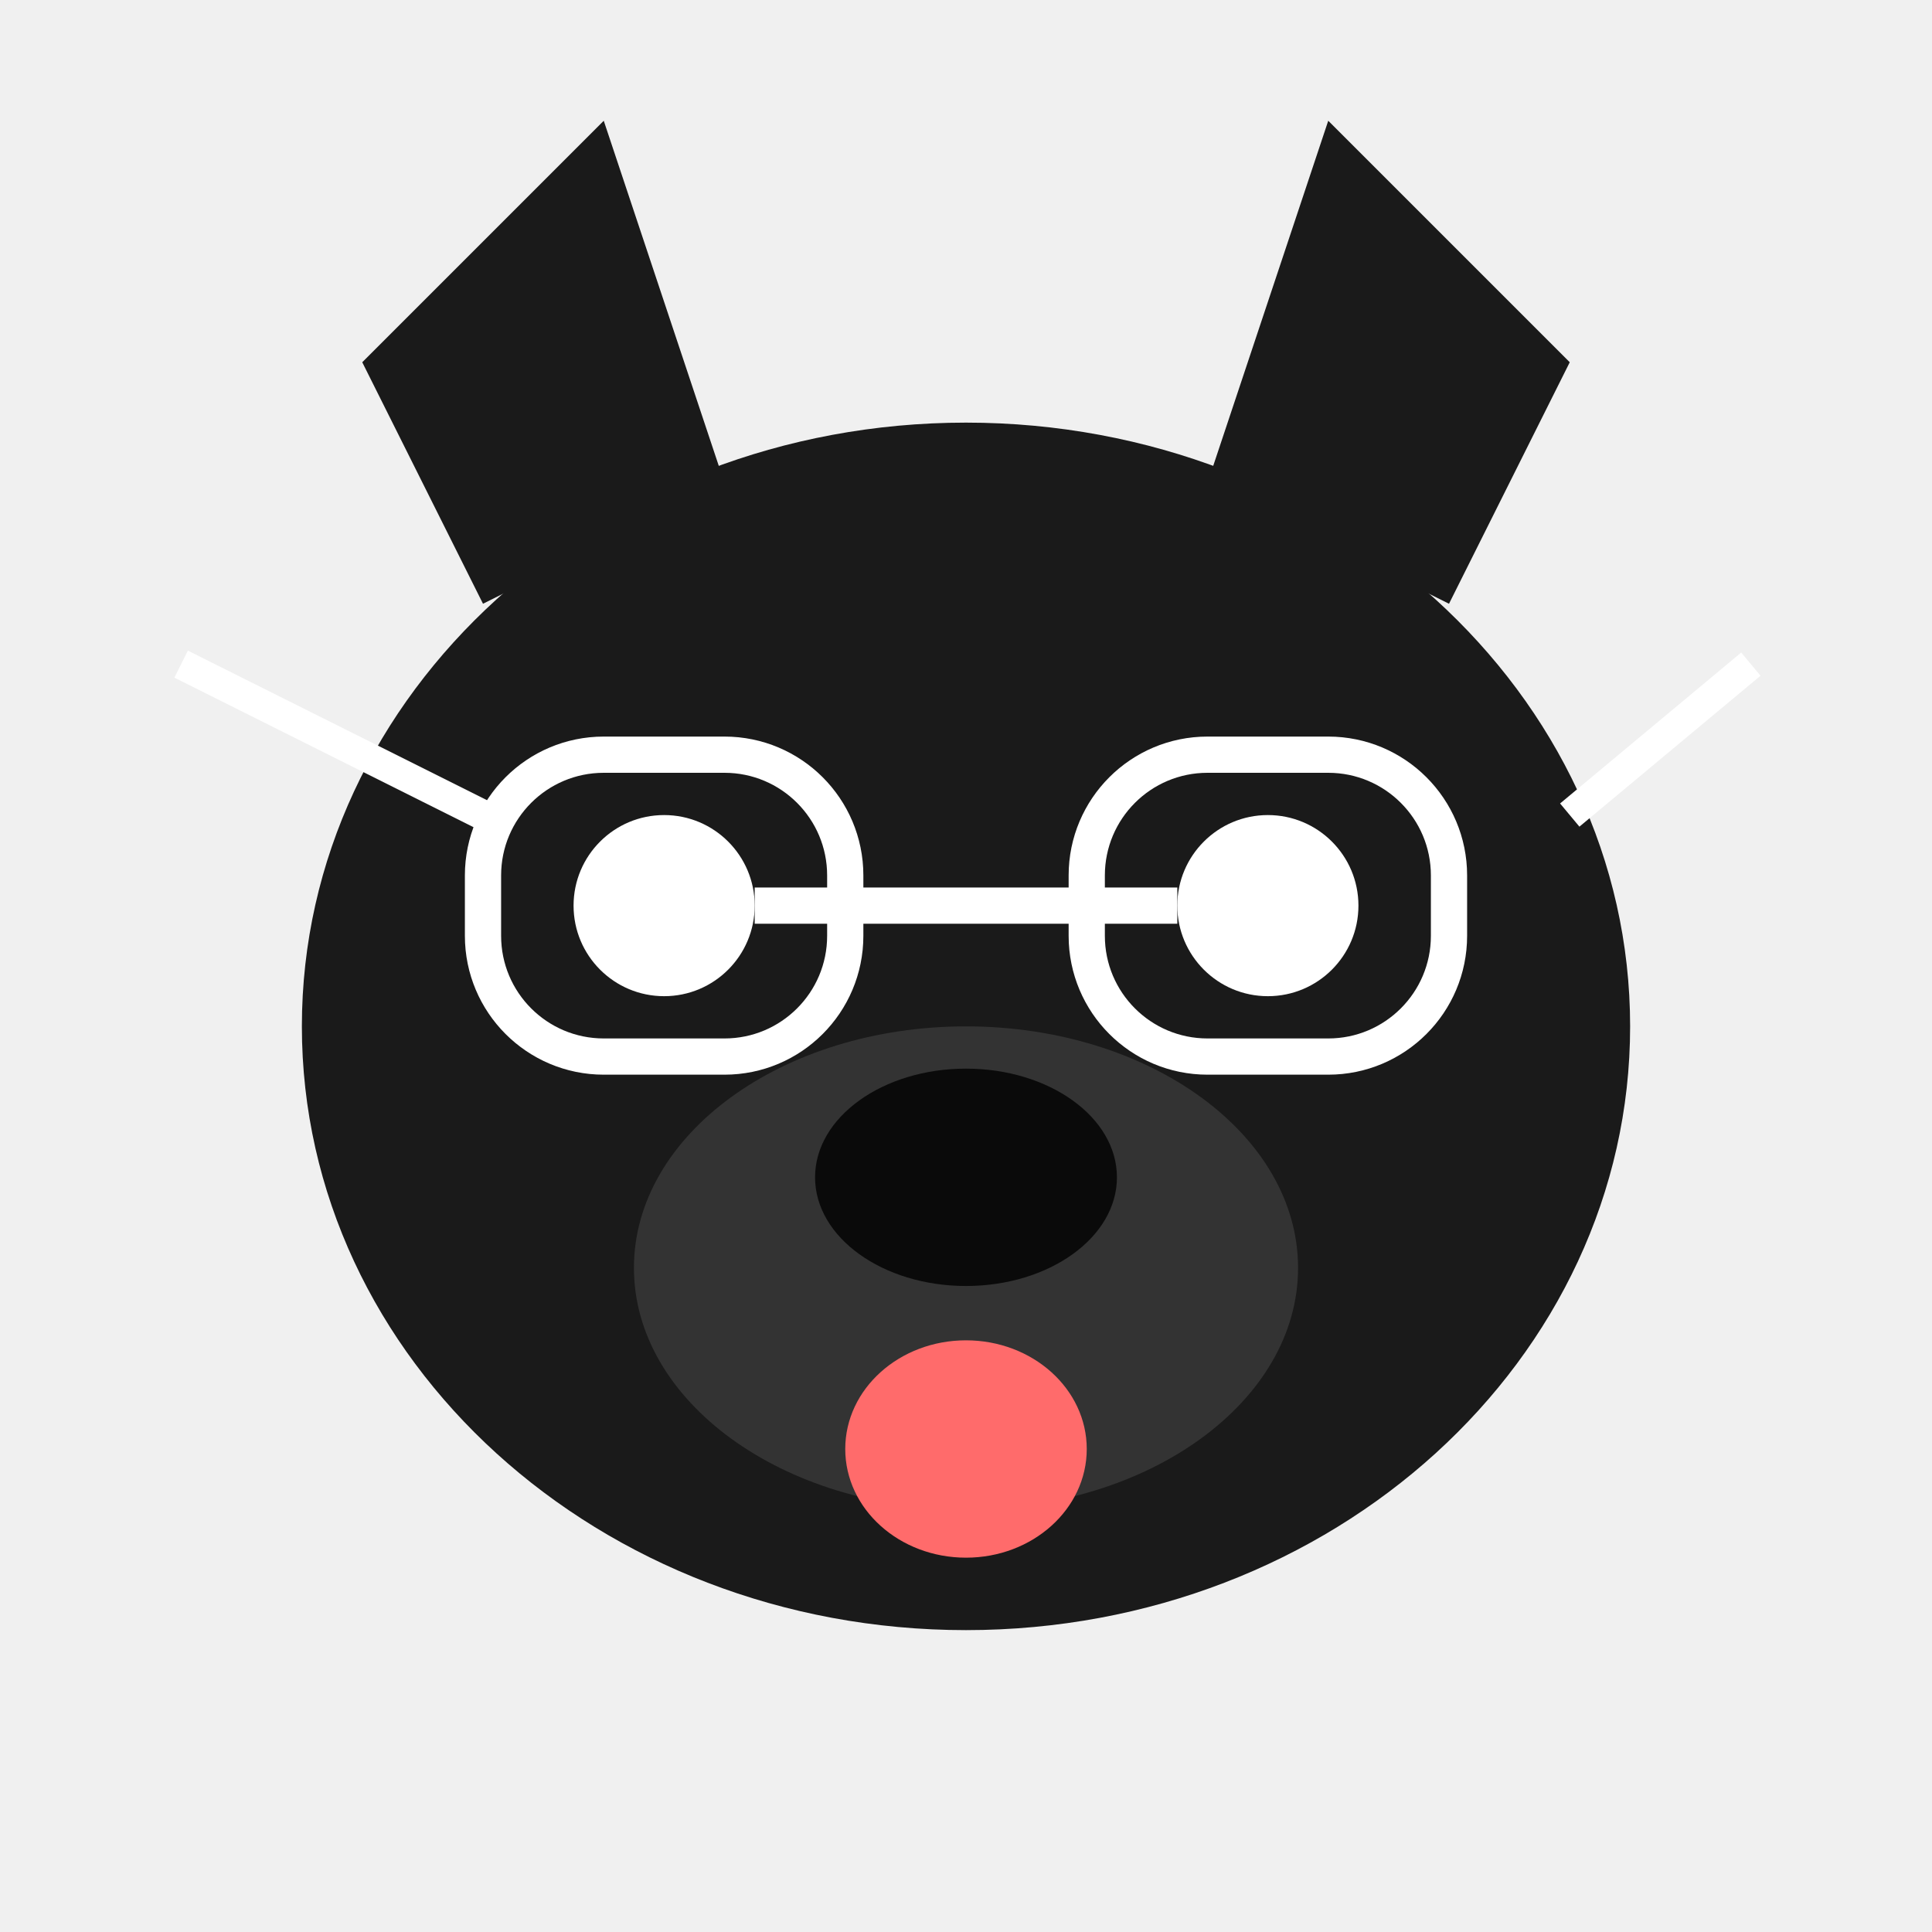
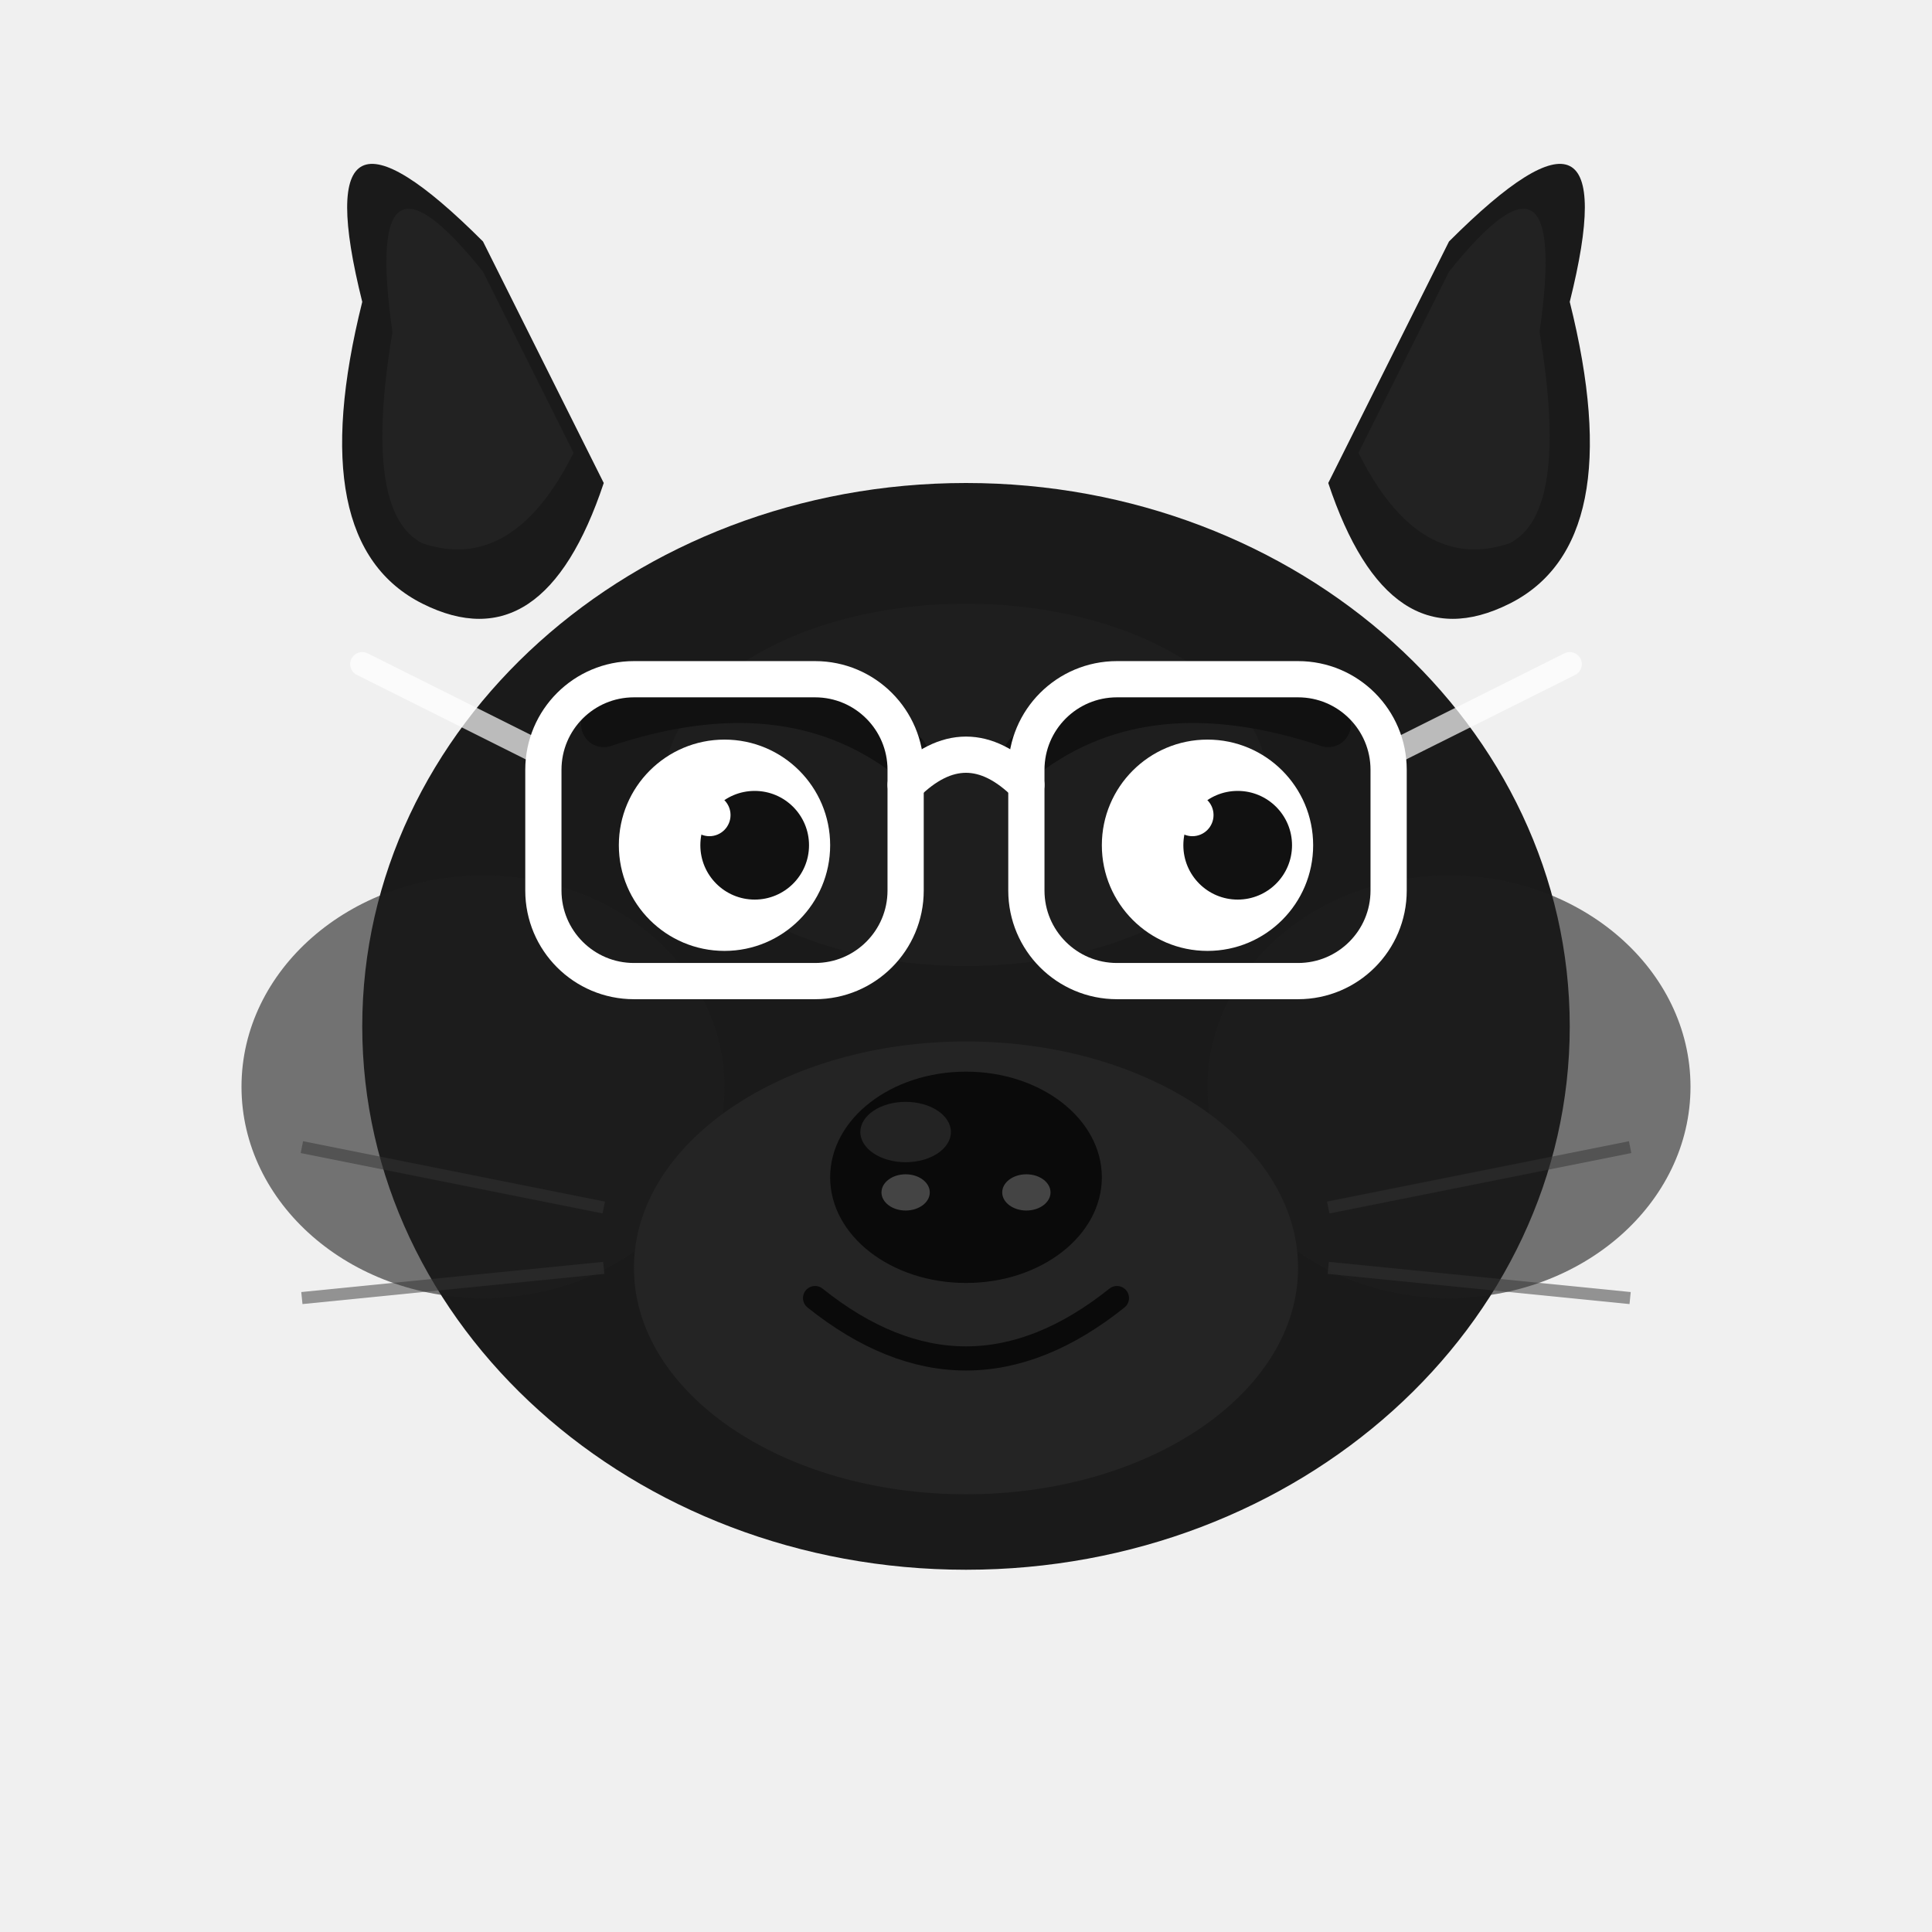
- <svg xmlns="http://www.w3.org/2000/svg" viewBox="0 0 32 32" fill="none">
-   <path d="M6 6 L10 2 L12 8 L8 10 Z" fill="#1a1a1a" />
-   <path d="M26 6 L22 2 L20 8 L24 10 Z" fill="#1a1a1a" />
-   <ellipse cx="16" cy="17" rx="11" ry="10" fill="#1a1a1a" />
-   <ellipse cx="16" cy="21" rx="5.5" ry="4" fill="#333" />
-   <ellipse cx="16" cy="19.5" rx="2.5" ry="1.8" fill="#0a0a0a" />
-   <circle cx="11" cy="15" r="1.5" fill="#fff" />
-   <circle cx="21" cy="15" r="1.5" fill="#fff" />
-   <line x1="12.5" y1="15" x2="19.5" y2="15" stroke="#fff" stroke-width="0.6" />
-   <rect x="8" y="12.5" width="6" height="5" rx="2" stroke="#fff" stroke-width="0.6" fill="none" />
-   <rect x="18" y="12.5" width="6" height="5" rx="2" stroke="#fff" stroke-width="0.6" fill="none" />
-   <line x1="8" y1="13.5" x2="3" y2="11" stroke="#fff" stroke-width="0.5" />
-   <line x1="26" y1="13.5" x2="29" y2="11" stroke="#fff" stroke-width="0.5" />
-   <ellipse cx="16" cy="24" rx="2" ry="1.8" fill="#ff6b6b" />
+ <svg xmlns="http://www.w3.org/2000/svg" viewBox="0 0 64 64" fill="none">
+   <path d="M12 10 Q10 2 16 8 L20 16 Q18 22 14 20 Q10 18 12 10Z" fill="#1a1a1a" />
+   <path d="M13 11 Q12 4 16 9 L19 15 Q17 19 14 18 Q12 17 13 11Z" fill="#222" />
+   <path d="M52 10 Q54 2 48 8 L44 16 Q46 22 50 20 Q54 18 52 10Z" fill="#1a1a1a" />
+   <path d="M51 11 Q52 4 48 9 L45 15 Q47 19 50 18 Q52 17 51 11Z" fill="#222" />
+   <ellipse cx="32" cy="34" rx="20" ry="18" fill="#1a1a1a" />
+   <ellipse cx="16" cy="36" rx="8" ry="7" fill="#1e1e1e" opacity="0.6" />
+   <ellipse cx="48" cy="36" rx="8" ry="7" fill="#1e1e1e" opacity="0.6" />
+   <ellipse cx="32" cy="26" rx="10" ry="6" fill="#222" opacity="0.5" />
+   <path d="M20 24 Q26 22 30 25" stroke="#111" stroke-width="1.5" fill="none" stroke-linecap="round" />
+   <path d="M44 24 Q38 22 34 25" stroke="#111" stroke-width="1.5" fill="none" stroke-linecap="round" />
+   <circle cx="24" cy="28" r="3.5" fill="#fff" />
+   <circle cx="40" cy="28" r="3.5" fill="#fff" />
+   <circle cx="25" cy="28" r="1.8" fill="#111" />
+   <circle cx="41" cy="28" r="1.8" fill="#111" />
+   <circle cx="23.5" cy="27" r="0.7" fill="#fff" />
+   <circle cx="39.5" cy="27" r="0.7" fill="#fff" />
+   <rect x="18" y="22.5" width="12" height="10" rx="3" stroke="#fff" stroke-width="1.2" fill="none" />
+   <rect x="34" y="22.5" width="12" height="10" rx="3" stroke="#fff" stroke-width="1.2" fill="none" />
+   <path d="M30 26 Q32 24 34 26" stroke="#fff" stroke-width="1.2" fill="none" stroke-linecap="round" />
+   <line x1="18" y1="25" x2="12" y2="22" stroke="#fff" stroke-width="0.8" stroke-linecap="round" opacity="0.7" />
+   <line x1="46" y1="25" x2="52" y2="22" stroke="#fff" stroke-width="0.8" stroke-linecap="round" opacity="0.7" />
+   <ellipse cx="32" cy="42" rx="11" ry="7.5" fill="#242424" />
+   <ellipse cx="32" cy="39" rx="4.5" ry="3.5" fill="#0a0a0a" />
+   <ellipse cx="30" cy="37.5" rx="1.5" ry="1" fill="#333" opacity="0.6" />
+   <ellipse cx="30" cy="39.5" rx="0.8" ry="0.6" fill="#444" />
+   <ellipse cx="34" cy="39.5" rx="0.8" ry="0.6" fill="#444" />
+   <path d="M27 43 Q32 47 37 43" stroke="#0a0a0a" stroke-width="0.8" fill="none" stroke-linecap="round" />
+   <line x1="20" y1="40" x2="10" y2="38" stroke="#333" stroke-width="0.4" opacity="0.5" />
+   <line x1="20" y1="42" x2="10" y2="43" stroke="#333" stroke-width="0.4" opacity="0.5" />
+   <line x1="44" y1="40" x2="54" y2="38" stroke="#333" stroke-width="0.4" opacity="0.5" />
+   <line x1="44" y1="42" x2="54" y2="43" stroke="#333" stroke-width="0.4" opacity="0.5" />
</svg>
